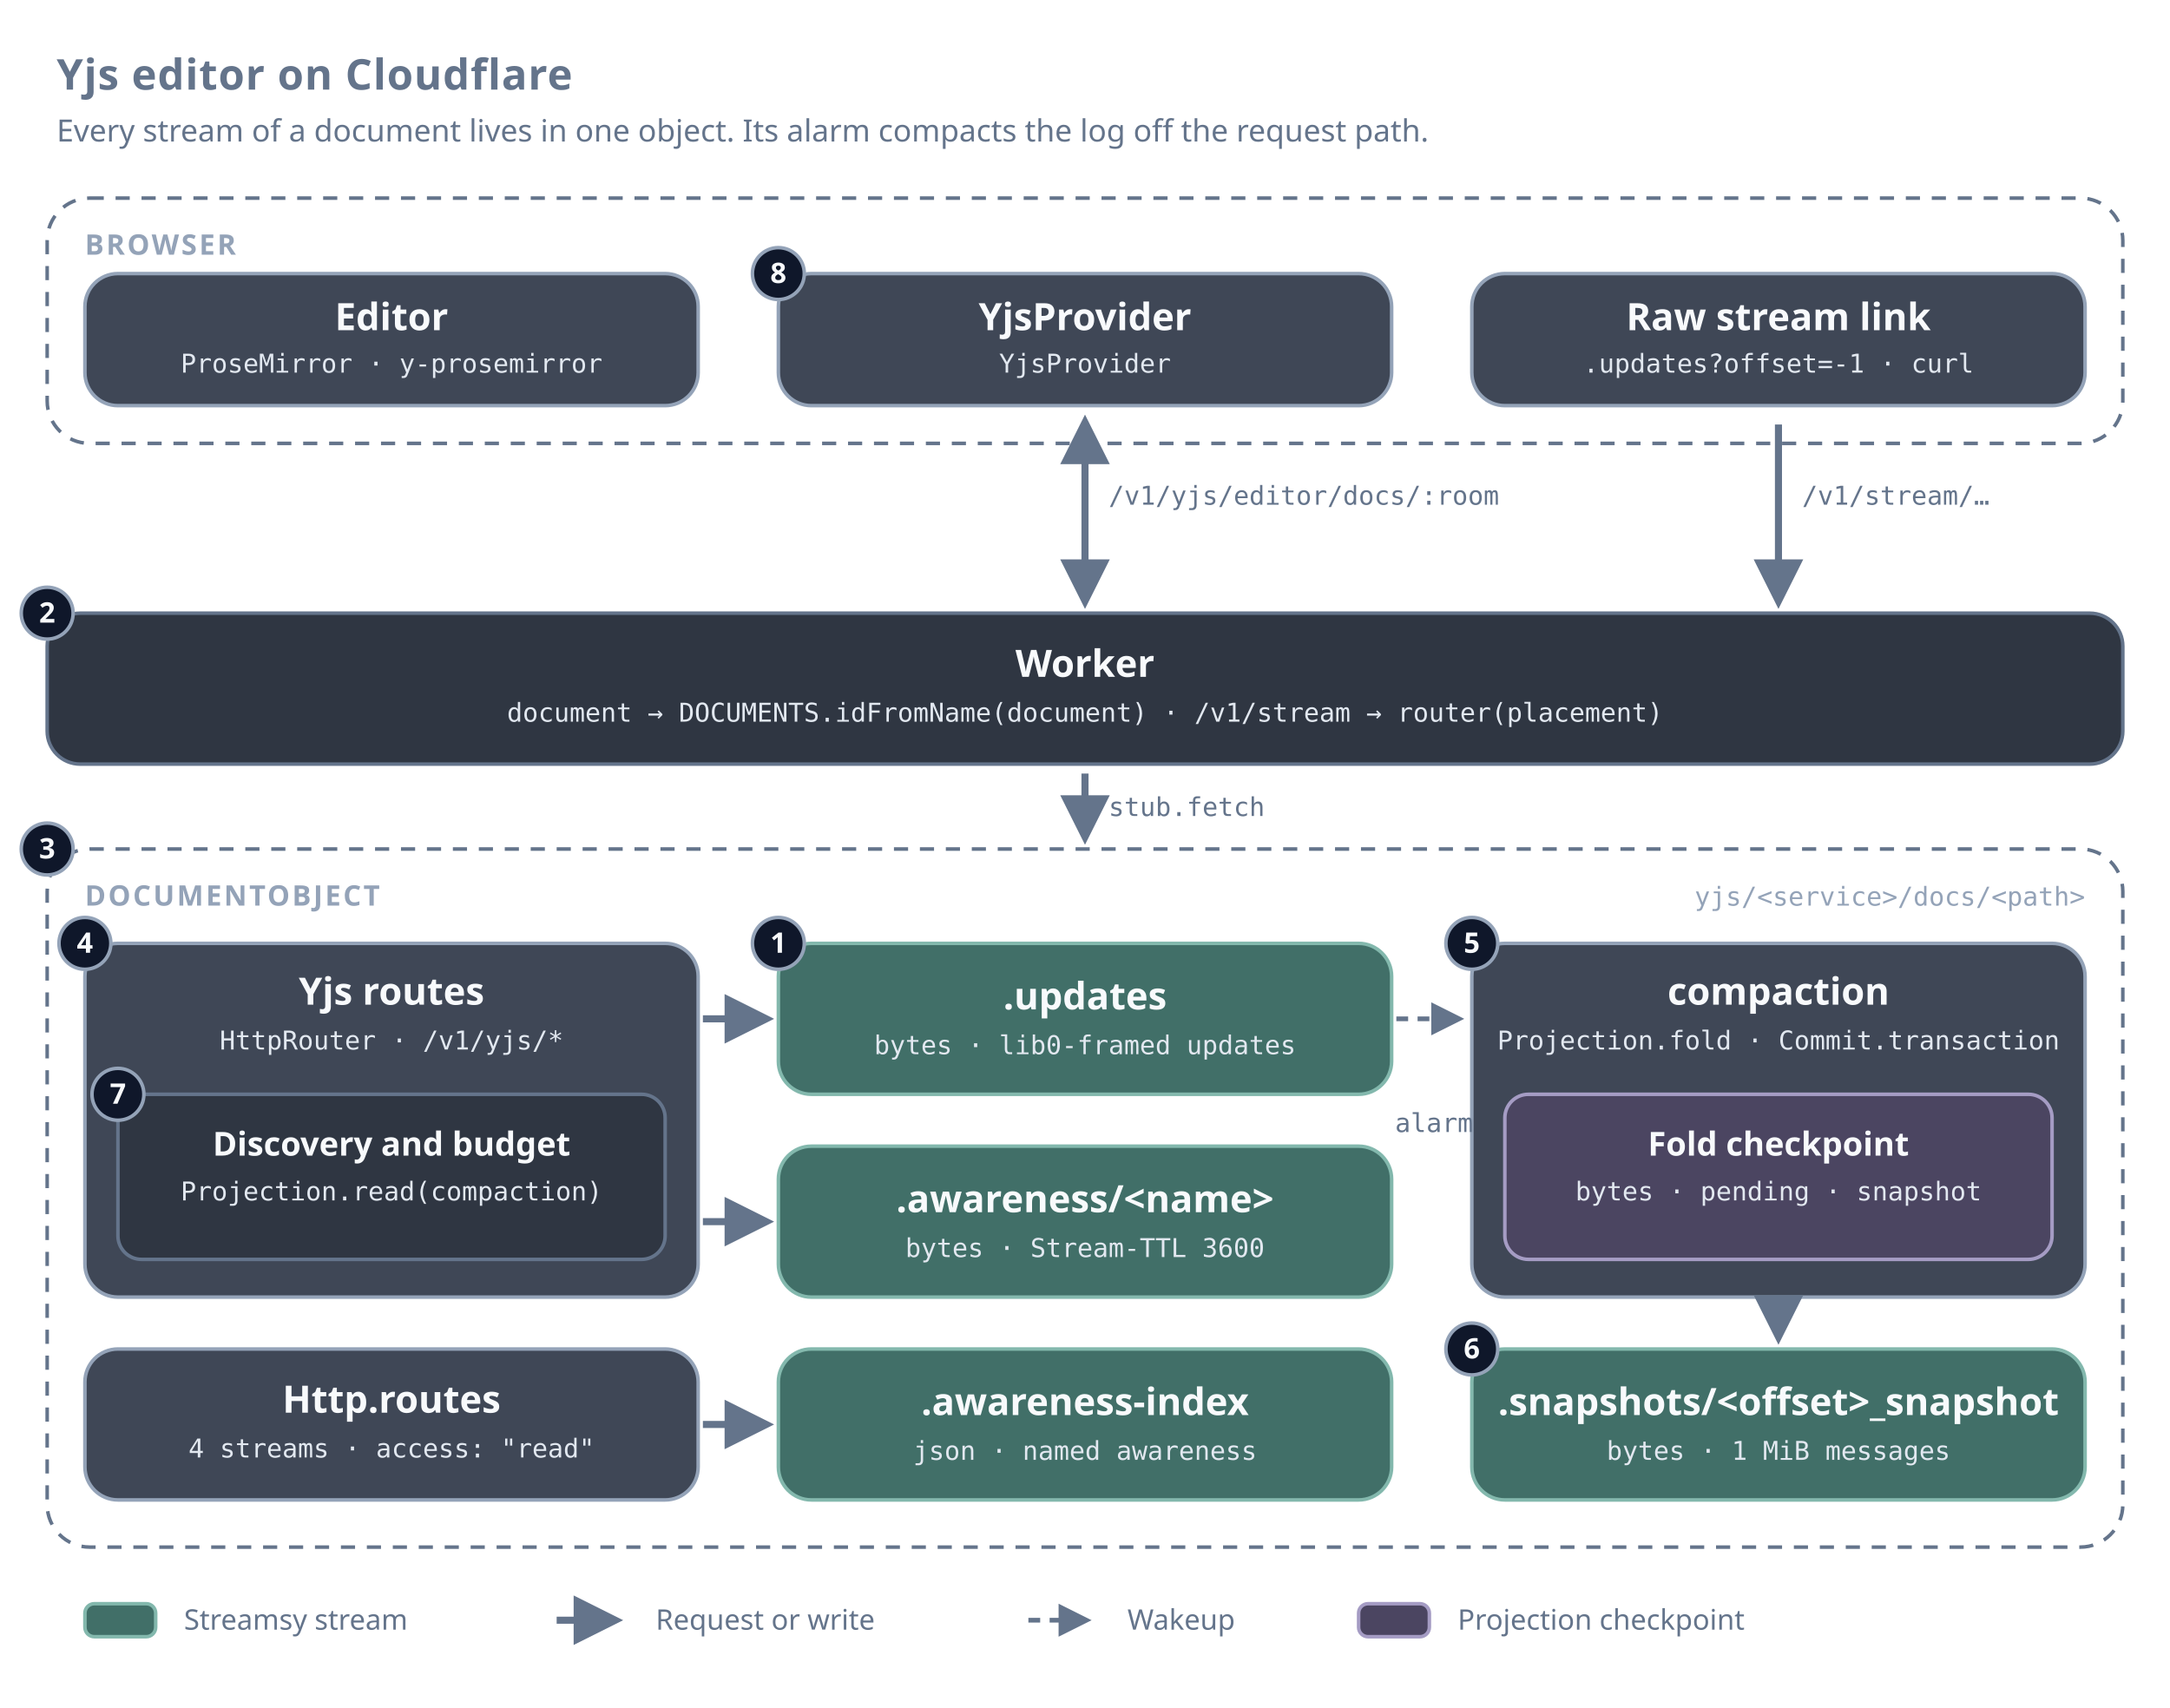
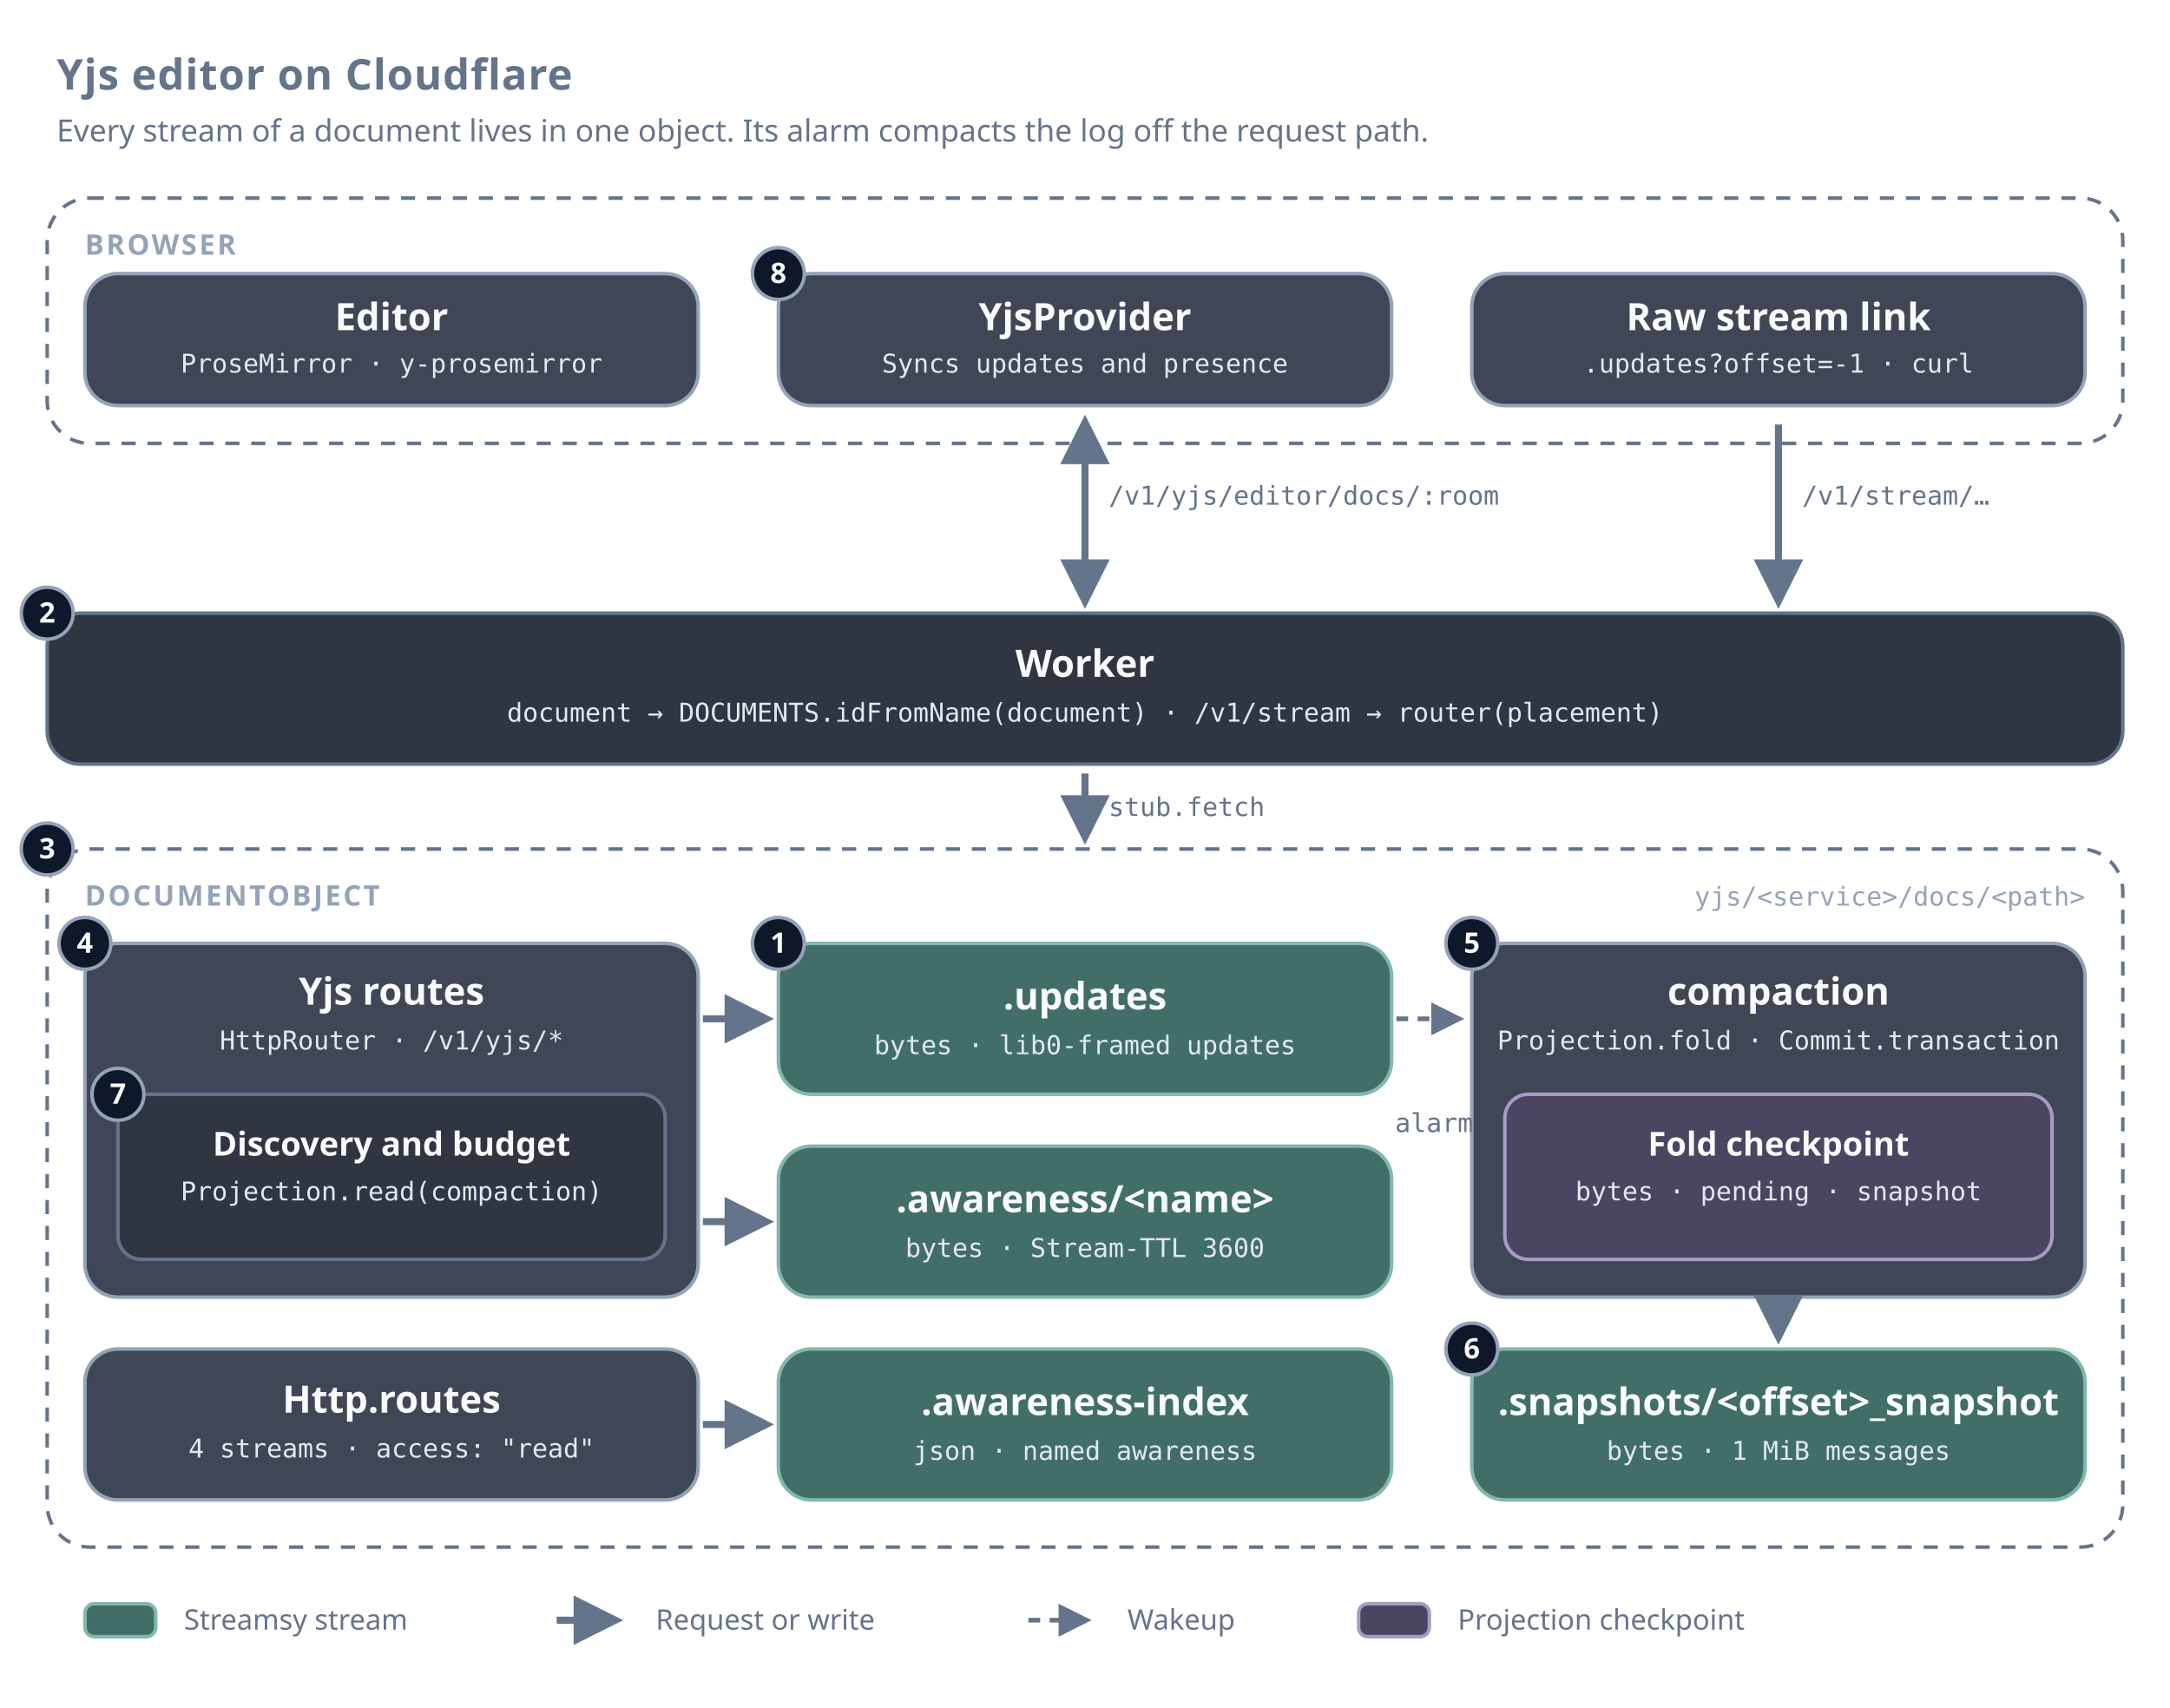
<svg xmlns="http://www.w3.org/2000/svg" viewBox="0 0 920 724" width="920" height="724" role="img" aria-labelledby="title desc">
  <defs>
    <marker id="arrow" viewBox="0 0 10 10" refX="8" refY="5" markerWidth="7" markerHeight="7" orient="auto-start-reverse">
      <path d="M 0 0 L 10 5 L 0 10 z" fill="#64748b" />
    </marker>
    <style>
      .heading { fill: #64748b; font: 700 18px ui-sans-serif, system-ui, sans-serif; letter-spacing: .02em; }
      .caption { fill: #64748b; font: 500 13px ui-sans-serif, system-ui, sans-serif; }
      .group-label { fill: #94a3b8; font: 700 12px ui-sans-serif, system-ui, sans-serif; letter-spacing: .08em; }
      .owner { fill: #94a3b8; font: 500 11px ui-monospace, SFMono-Regular, Menlo, monospace; }
      .node-title { fill: #f8fafc; font: 700 16px ui-sans-serif, system-ui, sans-serif; }
      .inner-title { fill: #f8fafc; font: 700 14px ui-sans-serif, system-ui, sans-serif; }
      .node-subtitle { fill: #e2e8f0; font: 500 11px ui-monospace, SFMono-Regular, Menlo, monospace; }
      .flow-label { fill: #64748b; font: 500 11px ui-monospace, SFMono-Regular, Menlo, monospace; }
      .step { fill: #f8fafc; font: 700 12px ui-sans-serif, system-ui, sans-serif; }
      .legend { fill: #64748b; font: 500 12px ui-sans-serif, system-ui, sans-serif; }
      .group { fill: none; stroke: #64748b; stroke-width: 1.5; stroke-dasharray: 6 5; }
      .node { fill: #3f4756; stroke: #94a3b8; stroke-width: 1.5; }
      .stream { fill: #416f68; stroke: #83b8ad; stroke-width: 1.5; }
      .table { fill: #4b4561; stroke: #a59cc4; stroke-width: 1.5; }
      .host { fill: #2f3642; stroke: #64748b; stroke-width: 1.5; }
      .flow { fill: none; stroke: #64748b; stroke-width: 3; marker-end: url(#arrow); }
      .both { fill: none; stroke: #64748b; stroke-width: 3; marker-start: url(#arrow); marker-end: url(#arrow); }
      .trigger { fill: none; stroke: #64748b; stroke-width: 2; stroke-dasharray: 5 4; marker-end: url(#arrow); }
      .badge { fill: #0f172a; stroke: #94a3b8; stroke-width: 1.5; }
    </style>
  </defs>
  <text class="heading" x="24" y="38">Yjs editor on Cloudflare</text>
  <text class="caption" x="24" y="60">Every stream of a document lives in one object. Its alarm compacts the log off the request path.</text>
  <rect class="group" x="20" y="84" width="880" height="104" rx="18" />
  <text class="group-label" x="36" y="108">BROWSER</text>
  <rect class="node" x="36" y="116" width="260" height="56" rx="14" />
  <text class="node-title" x="166" y="140" text-anchor="middle">Editor</text>
  <text class="node-subtitle" x="166" y="158" text-anchor="middle">ProseMirror · y-prosemirror</text>
  <rect class="node" x="330" y="116" width="260" height="56" rx="14" />
  <text class="node-title" x="460" y="140" text-anchor="middle">YjsProvider</text>
-   <text class="node-subtitle" x="460" y="158" text-anchor="middle">YjsProvider</text>
+   <text class="node-subtitle" x="460" y="158" text-anchor="middle">Syncs updates and presence</text>
  <rect class="node" x="624" y="116" width="260" height="56" rx="14" />
  <text class="node-title" x="754" y="140" text-anchor="middle">Raw stream link</text>
  <text class="node-subtitle" x="754" y="158" text-anchor="middle">.updates?offset=-1 · curl</text>
  <path class="both" d="M 460 180 V 254" />
  <text class="flow-label" x="470" y="214">/v1/yjs/editor/docs/:room</text>
  <path class="flow" d="M 754 180 V 254" />
  <text class="flow-label" x="764" y="214">/v1/stream/…</text>
  <rect class="host" x="20" y="260" width="880" height="64" rx="14" />
  <text class="node-title" x="460" y="287" text-anchor="middle">Worker</text>
  <text class="node-subtitle" x="460" y="306" text-anchor="middle">document → DOCUMENTS.idFromName(document) · /v1/stream → router(placement)</text>
  <path class="flow" d="M 460 328 V 354" />
  <text class="flow-label" x="470" y="346">stub.fetch</text>
  <rect class="group" x="20" y="360" width="880" height="296" rx="18" />
  <text class="group-label" x="36" y="384">DOCUMENTOBJECT</text>
  <text class="owner" x="884" y="384" text-anchor="end">yjs/&lt;service&gt;/docs/&lt;path&gt;</text>
  <rect class="node" x="36" y="400" width="260" height="150" rx="14" />
  <text class="node-title" x="166" y="426" text-anchor="middle">Yjs routes</text>
  <text class="node-subtitle" x="166" y="445" text-anchor="middle">HttpRouter · /v1/yjs/*</text>
  <rect class="host" x="50" y="464" width="232" height="70" rx="10" />
  <text class="inner-title" x="166" y="490" text-anchor="middle">Discovery and budget</text>
  <text class="node-subtitle" x="166" y="509" text-anchor="middle">Projection.read(compaction)</text>
  <rect class="node" x="36" y="572" width="260" height="64" rx="14" />
  <text class="node-title" x="166" y="599" text-anchor="middle">Http.routes</text>
  <text class="node-subtitle" x="166" y="618" text-anchor="middle">4 streams · access: "read"</text>
  <rect class="stream" x="330" y="400" width="260" height="64" rx="14" />
  <text class="node-title" x="460" y="428" text-anchor="middle">.updates</text>
  <text class="node-subtitle" x="460" y="447" text-anchor="middle">bytes · lib0-framed updates</text>
  <rect class="stream" x="330" y="486" width="260" height="64" rx="14" />
  <text class="node-title" x="460" y="514" text-anchor="middle">.awareness/&lt;name&gt;</text>
  <text class="node-subtitle" x="460" y="533" text-anchor="middle">bytes · Stream-TTL 3600</text>
  <rect class="stream" x="330" y="572" width="260" height="64" rx="14" />
  <text class="node-title" x="460" y="600" text-anchor="middle">.awareness-index</text>
  <text class="node-subtitle" x="460" y="619" text-anchor="middle">json · named awareness</text>
  <rect class="node" x="624" y="400" width="260" height="150" rx="14" />
  <text class="node-title" x="754" y="426" text-anchor="middle">compaction</text>
  <text class="node-subtitle" x="754" y="445" text-anchor="middle">Projection.fold · Commit.transaction</text>
  <rect class="table" x="638" y="464" width="232" height="70" rx="10" />
  <text class="inner-title" x="754" y="490" text-anchor="middle">Fold checkpoint</text>
  <text class="node-subtitle" x="754" y="509" text-anchor="middle">bytes · pending · snapshot</text>
  <rect class="stream" x="624" y="572" width="260" height="64" rx="14" />
  <text class="node-title" x="754" y="600" text-anchor="middle">.snapshots/&lt;offset&gt;_snapshot</text>
  <text class="node-subtitle" x="754" y="619" text-anchor="middle">bytes · 1 MiB messages</text>
  <path class="flow" d="M 298 432 H 324" />
  <path class="flow" d="M 298 518 H 324" />
  <path class="flow" d="M 298 604 H 324" />
  <path class="trigger" d="M 592 432 H 618" />
  <text class="flow-label" x="608" y="480" text-anchor="middle">alarm</text>
  <path class="flow" d="M 754 552 V 566" />
  <circle class="badge" cx="330" cy="400" r="11" />
  <text class="step" x="330" y="404" text-anchor="middle">1</text>
  <circle class="badge" cx="20" cy="260" r="11" />
  <text class="step" x="20" y="264" text-anchor="middle">2</text>
  <circle class="badge" cx="20" cy="360" r="11" />
  <text class="step" x="20" y="364" text-anchor="middle">3</text>
  <circle class="badge" cx="36" cy="400" r="11" />
  <text class="step" x="36" y="404" text-anchor="middle">4</text>
  <circle class="badge" cx="624" cy="400" r="11" />
  <text class="step" x="624" y="404" text-anchor="middle">5</text>
  <circle class="badge" cx="624" cy="572" r="11" />
  <text class="step" x="624" y="576" text-anchor="middle">6</text>
  <circle class="badge" cx="50" cy="464" r="11" />
  <text class="step" x="50" y="468" text-anchor="middle">7</text>
  <circle class="badge" cx="330" cy="116" r="11" />
  <text class="step" x="330" y="120" text-anchor="middle">8</text>
  <rect class="stream" x="36" y="680" width="30" height="14" rx="4" />
  <text class="legend" x="78" y="691">Streamsy stream</text>
  <path class="flow" d="M 236 687 H 260" />
  <text class="legend" x="278" y="691">Request or write</text>
  <path class="trigger" d="M 436 687 H 460" />
  <text class="legend" x="478" y="691">Wakeup</text>
  <rect class="table" x="576" y="680" width="30" height="14" rx="4" />
  <text class="legend" x="618" y="691">Projection checkpoint</text>
</svg>
